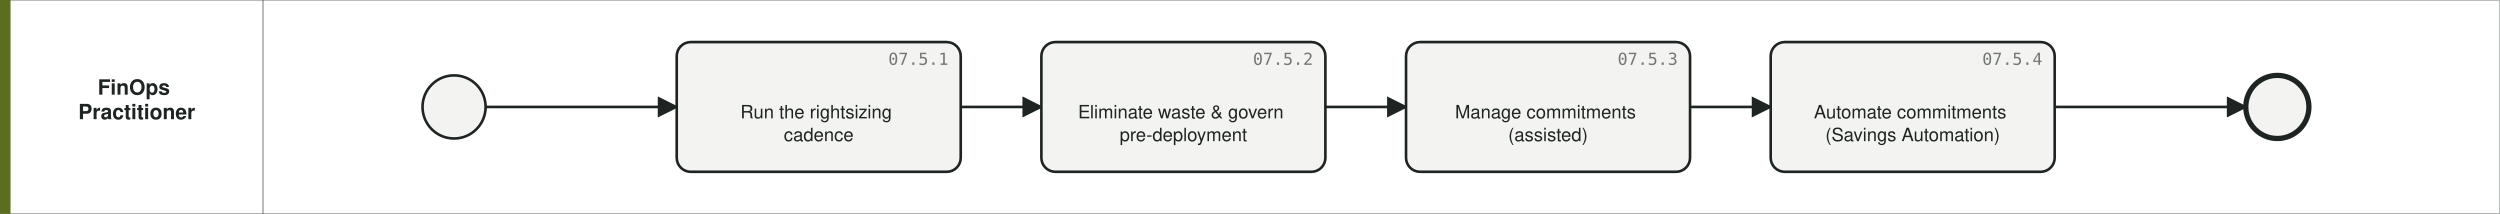
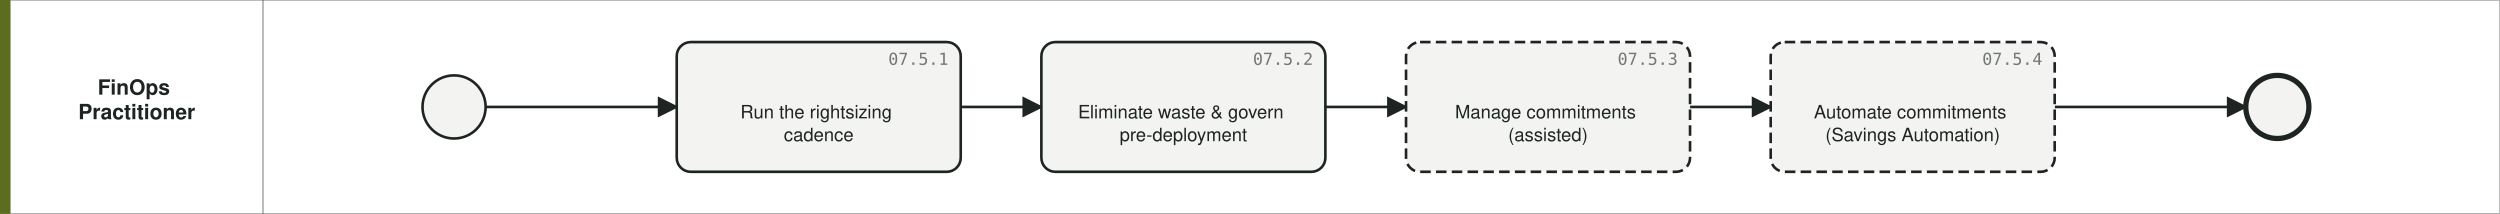
<svg xmlns="http://www.w3.org/2000/svg" viewBox="0 0 1426 122" width="1426" height="122" role="img" aria-label="BPMN swimlane diagram of 07.5 Optimize usage &amp; rates: 1 lanes, 4 steps">
  <style>
svg{font-family:"IBM Plex Sans",-apple-system,"Segoe UI",Helvetica,Arial,sans-serif;color:#1E2422}
.lane0{fill:#FFFFFF}.lane1{fill:#EBEDE8}.ground{fill:#F3F4F1}.gw{fill:#FAF0DC}.env{fill:#FFFFFF}
@media (prefers-color-scheme: dark){svg{color:#E8EAE6}.lane0{fill:#202423}.lane1{fill:#2A2F2D}.ground{fill:#181B1A}.gw{fill:#3A2F17}.env{fill:#202423}}
</style>
  <defs>
    <marker id="arrow" viewBox="0 0 10 10" refX="9" refY="5" markerWidth="8" markerHeight="8" orient="auto-start-reverse">
      <path d="M0 0L10 5L0 10z" fill="currentColor" />
    </marker>
  </defs>
  <g>
    <rect x="0" y="0" width="1426" height="122" class="lane0" stroke="currentColor" stroke-opacity=".35" />
    <rect x="0" y="0" width="6" height="122" fill="#5B6E1F" />
    <text x="78.0" y="54.0" text-anchor="middle" font-size="12" font-weight="600" fill="currentColor">
      <tspan x="78.0" dy="0">FinOps</tspan>
      <tspan x="78.0" dy="14">Practitioner</tspan>
    </text>
    <line x1="150" y1="0" x2="150" y2="122" stroke="currentColor" stroke-opacity=".35" />
  </g>
  <path d="M277 61L386 61" fill="none" stroke="currentColor" stroke-width="1.5" marker-end="url(#arrow)" />
  <path d="M548 61L594 61" fill="none" stroke="currentColor" stroke-width="1.5" marker-end="url(#arrow)" />
  <path d="M756 61L802 61" fill="none" stroke="currentColor" stroke-width="1.5" marker-end="url(#arrow)" />
  <path d="M964 61L1010 61" fill="none" stroke="currentColor" stroke-width="1.5" marker-end="url(#arrow)" />
  <path d="M1172 61L1281 61" fill="none" stroke="currentColor" stroke-width="1.5" marker-end="url(#arrow)" />
  <g class="bn">
    <circle cx="259.0" cy="61.0" r="18" class="ground" stroke="currentColor" stroke-width="1.5" />
    <text x="259.0" y="92.0" text-anchor="middle" font-size="10.5" fill="currentColor" />
  </g>
  <g class="bn">
    <rect x="386.0" y="24.0" width="162" height="74" rx="8" class="ground" stroke="currentColor" stroke-width="1.5" />
    <text x="541.0" y="37.0" text-anchor="end" font-size="9.5" fill="currentColor" fill-opacity=".6" font-family="monospace">07.5.1</text>
    <text x="467.0" y="67.5" text-anchor="middle" font-size="10.5" fill="currentColor">
      <tspan x="467.0" dy="0">Run the rightsizing</tspan>
      <tspan x="467.0" dy="13">cadence</tspan>
    </text>
  </g>
  <g class="bn">
    <rect x="594.0" y="24.0" width="162" height="74" rx="8" class="ground" stroke="currentColor" stroke-width="1.5" />
    <text x="749.0" y="37.0" text-anchor="end" font-size="9.5" fill="currentColor" fill-opacity=".6" font-family="monospace">07.5.2</text>
    <text x="675.0" y="67.5" text-anchor="middle" font-size="10.5" fill="currentColor">
      <tspan x="675.0" dy="0">Eliminate waste &amp; govern</tspan>
      <tspan x="675.0" dy="13">pre-deployment</tspan>
    </text>
  </g>
  <g class="bn">
-     <rect x="802.0" y="24.0" width="162" height="74" rx="8" class="ground" stroke="currentColor" stroke-width="1.5" />
+     <rect x="802.0" y="24.0" width="162" height="74" rx="8" class="ground" stroke="currentColor" stroke-width="1.5" stroke-dasharray="6 3" />
    <text x="957.0" y="37.0" text-anchor="end" font-size="9.5" fill="currentColor" fill-opacity=".6" font-family="monospace">07.5.3</text>
    <text x="883.0" y="67.5" text-anchor="middle" font-size="10.5" fill="currentColor">
      <tspan x="883.0" dy="0">Manage commitments</tspan>
      <tspan x="883.0" dy="13">(assisted)</tspan>
    </text>
  </g>
  <g class="bn">
-     <rect x="1010.0" y="24.0" width="162" height="74" rx="8" class="ground" stroke="currentColor" stroke-width="1.5" />
+     <rect x="1010.0" y="24.0" width="162" height="74" rx="8" class="ground" stroke="currentColor" stroke-width="1.5" stroke-dasharray="6 3" />
    <text x="1165.0" y="37.0" text-anchor="end" font-size="9.5" fill="currentColor" fill-opacity=".6" font-family="monospace">07.5.4</text>
    <text x="1091.0" y="67.5" text-anchor="middle" font-size="10.5" fill="currentColor">
      <tspan x="1091.0" dy="0">Automate commitments</tspan>
      <tspan x="1091.0" dy="13">(Savings Automation)</tspan>
    </text>
  </g>
  <g class="bn">
    <circle cx="1299.0" cy="61.0" r="18" class="ground" stroke="currentColor" stroke-width="3" />
    <text x="1299.0" y="92.0" text-anchor="middle" font-size="10.5" fill="currentColor" />
  </g>
</svg>
